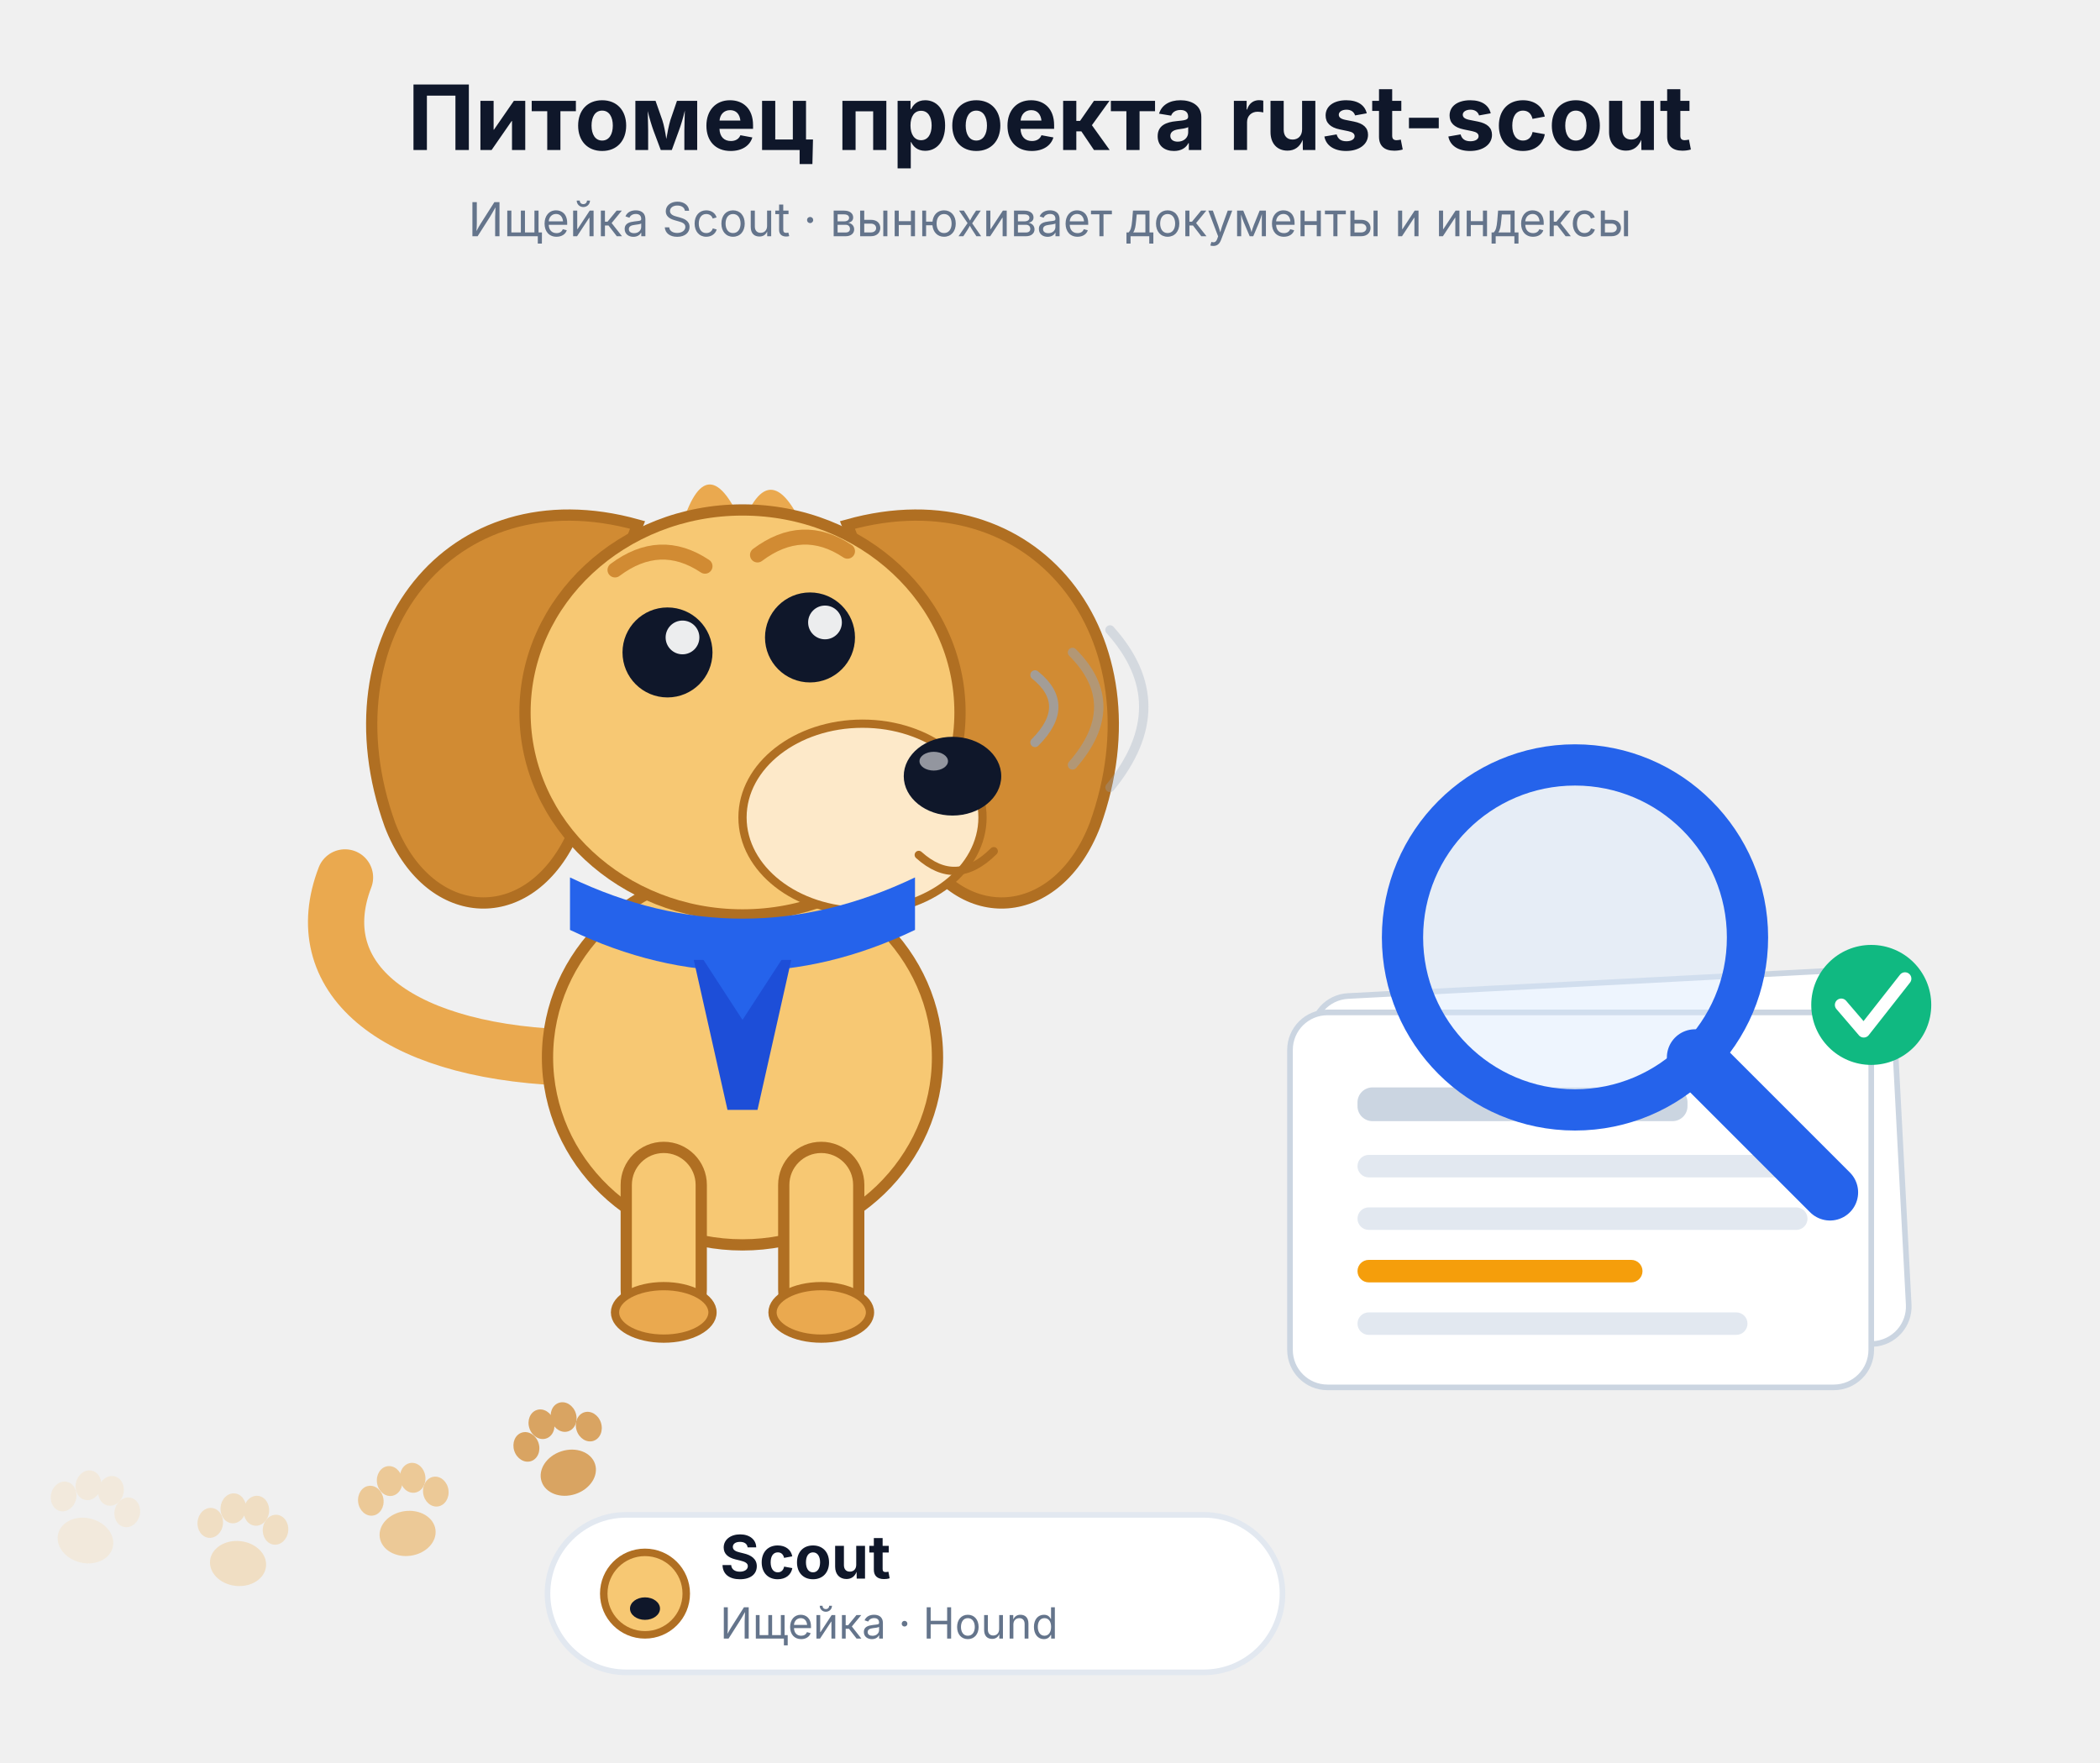
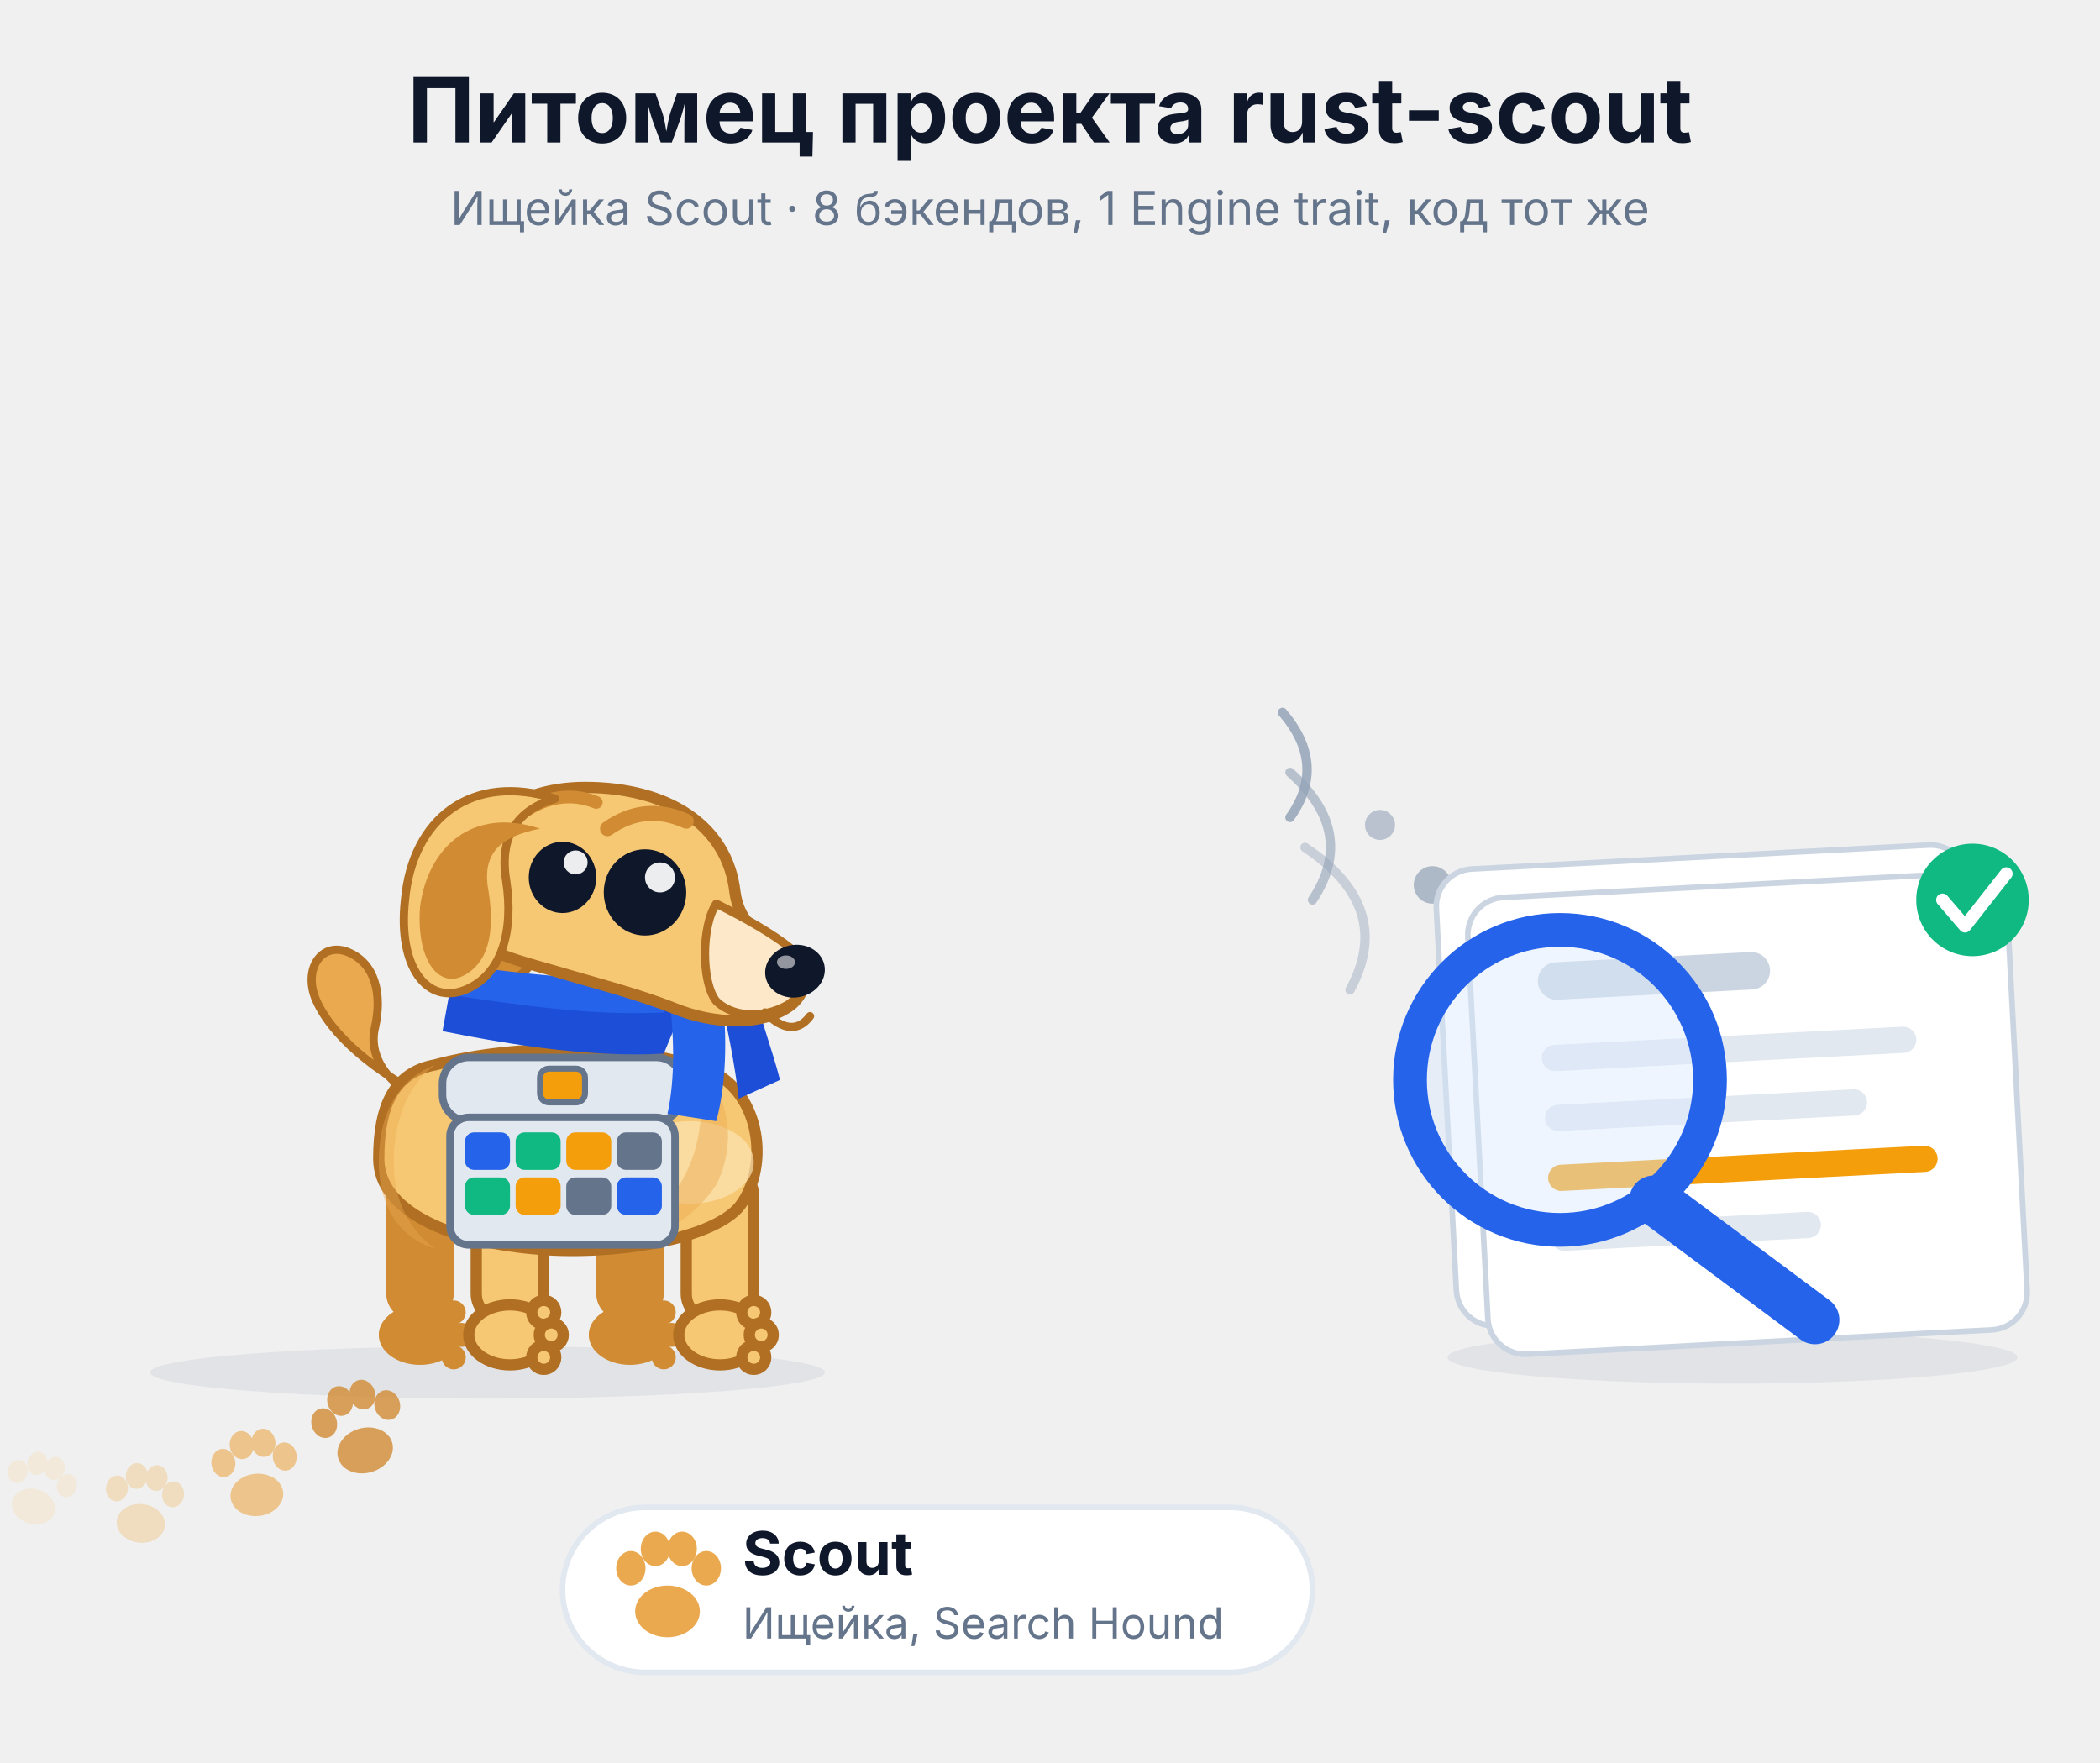
<svg xmlns="http://www.w3.org/2000/svg" viewBox="0 0 560 470" font-family="system-ui, -apple-system, 'Segoe UI', sans-serif" role="img" aria-labelledby="petTitle petDesc">
  <defs>
    <style>
      .title { font-size: 24px; font-weight: 700; fill: #0f172a; }
      .sub   { font-size: 12.5px; fill: #64748b; }
+ 
+       /* 猎犬配色：琥珀系（与架构图 data 层同源），不引入第二套色板 */
+       .fur   { fill: #f7c873; }
+       .fur-m { fill: #eaa94f; }
+       .fur-d { fill: #d18b33; }
+       .fur-l { fill: #fbe3b4; }
+       .muzzle{ fill: #fde9c9; }
+       .ink   { fill: #0f172a; }
+ 
+       /* 描边族：与填充类组合使用（s = 主轮廓，s2 = 次要轮廓） */
+       .s     { stroke: #b06f22; stroke-width: 3;   stroke-linejoin: round; stroke-linecap: round; }
+       .s2    { stroke: #b06f22; stroke-width: 2.2; stroke-linejoin: round; stroke-linecap: round; }
+ 
+       .scarf { fill: #2563eb; }
+       .scarf-d { fill: #1d4ed8; }
+ 
+       /* 侦察挎包：帆布色 + 石板灰轮廓，和猎犬的棕色描边区分开 */
+       .bag   { fill: #e2e8f0; stroke: #64748b; stroke-width: 2; stroke-linejoin: round; }
+       .flap  { fill: #cbd5e1; }
+       .strap { stroke: #64748b; stroke-width: 11; stroke-linecap: round; }
+ 
+       .paw   { fill: currentColor; }
+       .sniff { fill: none; stroke: #94a3b8; stroke-width: 2.5; stroke-linecap: round; }
+ 
      .card  { fill: #ffffff; stroke: #cbd5e1; stroke-width: 1.5; }
      .line  { fill: #e2e8f0; }
      .line-hi { fill: #f59e0b; }
      .head  { fill: #cbd5e1; }
-       /* палитра ищейки: янтарная (взята у слоя data с схемы архитектуры), чтобы остаться в общей палитре */
-       .fur   { fill: #f7c873; }
-       .fur-m { fill: #eaa94f; }
-       .fur-d { fill: #d18b33; }
-       .muzzle{ fill: #fde9c9; }
-       .ink   { fill: #0f172a; }
-       .scarf { fill: #2563eb; }
-       .scarf-d { fill: #1d4ed8; }
      .glass { fill: #dbeafe; fill-opacity: 0.45; }
-       .rim   { fill: none; stroke: #2563eb; stroke-width: 11; }
-       .handle{ stroke: #2563eb; stroke-width: 15; stroke-linecap: round; }
-       .paw   { fill: currentColor; }
+       .rim   { fill: none; stroke: #2563eb; stroke-width: 9; }
+       .handle{ stroke: #2563eb; stroke-width: 13; stroke-linecap: round; }
      .badge { fill: #10b981; }
-       /* семейство обводок: используется вместе с классами заливки */
-       .s     { stroke: #b06f22; stroke-width: 3; }
-       .s2    { stroke: #b06f22; stroke-width: 2.2; }
-       .brow  { fill: none; stroke: #d18b33; stroke-width: 4; stroke-linecap: round; }
-       .tail  { fill: none; stroke: #eaa94f; stroke-width: 15; stroke-linecap: round; }
-       .sniff { fill: none; stroke: #94a3b8; stroke-width: 2.5; stroke-linecap: round; }
+ 
      .name  { font-size: 16px; font-weight: 700; fill: #0f172a; }
      .role  { font-size: 11.5px; fill: #64748b; }
    </style>
    <g id="pawMark">
      <ellipse cx="0" cy="5" rx="7.5" ry="6" class="paw" />
      <ellipse cx="-8.5" cy="-5" rx="3.4" ry="4" class="paw" />
      <ellipse cx="-2.8" cy="-9.5" rx="3.4" ry="4" class="paw" />
      <ellipse cx="3.4" cy="-9.5" rx="3.4" ry="4" class="paw" />
      <ellipse cx="9" cy="-5" rx="3.4" ry="4" class="paw" />
    </g>
  </defs>
-   <text x="280" y="40" text-anchor="middle" class="title">Питомец проекта rust-scout</text>
-   <text x="280" y="63" text-anchor="middle" class="sub">Ищейка Scout · вынюхивает документы и индексы</text>
-   <use href="#pawMark" transform="translate(150,388) rotate(-18)" color="#d18b33" opacity="0.75" />
-   <use href="#pawMark" transform="translate(108,404) rotate(-8)" color="#eaa94f" opacity="0.55" />
-   <use href="#pawMark" transform="translate(64,412)  rotate(6)" color="#f0c37f" opacity="0.4" />
-   <use href="#pawMark" transform="translate(24,406)  rotate(14)" color="#f7d9a8" opacity="0.28" />
-   <g transform="translate(198,190)">
-     <path class="tail" d="M -48,92 C -94,90 -116,70 -106,44" />
-     <path class="fur-d s" d="M -28,-50 C -78,-64 -112,-20 -94,30 C -84,56 -58,58 -46,34 C -38,14 -40,-20 -28,-50 Z" />
-     <path class="fur-d s" d="M  28,-50 C  78,-64  112,-20  94,30 C  84,56  58,58  46,34 C  38,14  40,-20  28,-50 Z" />
-     <path class="fur-m" d="M -17,-47 Q -10,-73 0,-50 Q 8,-71 18,-45 Z" />
-     <ellipse cx="0" cy="92" rx="52" ry="50" class="fur s" />
-     <rect x="-31" y="116" width="20" height="48" rx="10" class="fur s" />
-     <rect x="11" y="116" width="20" height="48" rx="10" class="fur s" />
-     <ellipse cx="-21" cy="160" rx="13" ry="7" class="fur-m s2" />
-     <ellipse cx="21" cy="160" rx="13" ry="7" class="fur-m s2" />
-     <ellipse cx="0" cy="0" rx="58" ry="54" class="fur s" />
-     <ellipse cx="32" cy="28" rx="32" ry="25" class="muzzle s2" />
-     <ellipse cx="56" cy="17" rx="13" ry="10.5" class="ink" />
-     <ellipse cx="51" cy="13" rx="3.8" ry="2.5" fill="#ffffff" opacity="0.55" />
-     <path d="M 47,38 Q 57,47 67,37" fill="none" stroke="#b06f22" stroke-width="2.2" stroke-linecap="round" />
-     <circle cx="-20" cy="-16" r="12" class="ink" />
-     <circle cx="18" cy="-20" r="12" class="ink" />
-     <circle cx="-16" cy="-20" r="4.5" fill="#ffffff" opacity="0.92" />
-     <circle cx="22" cy="-24" r="4.5" fill="#ffffff" opacity="0.92" />
-     <path class="brow" d="M -34,-38 Q -22,-47 -10,-39" />
-     <path class="brow" d="M   4,-42 Q  16,-51  28,-43" />
-     <path class="scarf" d="M -46,44 Q 0,66 46,44 L 46,58 Q 0,80 -46,58 Z" />
-     <path class="scarf-d" d="M -13,66 L 13,66 L 4,106 L -4,106 Z" />
-     <path class="scarf" d="M -13,62 L 13,62 L 0,82 Z" />
-     <path class="sniff" opacity="0.75" d="M 78,-10 Q 88,-2 78,8" />
-     <path class="sniff" opacity="0.5" d="M 88,-16 Q 102,-2 88,14" />
-     <path class="sniff" opacity="0.3" d="M 98,-22 Q 116,-2 98,20" />
+   <text x="280" y="38" text-anchor="middle" class="title">Питомец проекта rust-scout</text>
+   <text x="280" y="60" text-anchor="middle" class="sub">Ищейка Scout · 8 бэкендов, 1 Engine trait, код тот же</text>
+   <ellipse cx="130" cy="366" rx="90" ry="7" fill="#64748b" opacity="0.10" />
+   <ellipse cx="462" cy="362" rx="76" ry="7" fill="#64748b" opacity="0.10" />
+   <use href="#pawMark" transform="translate(96,382) rotate(-16) scale(1)" color="#d18b33" opacity="0.80" />
+   <use href="#pawMark" transform="translate(68,394) rotate(-6)  scale(0.94)" color="#eaa94f" opacity="0.62" />
+   <use href="#pawMark" transform="translate(38,402) rotate(6)   scale(0.86)" color="#f0c37f" opacity="0.44" />
+   <use href="#pawMark" transform="translate(10,398) rotate(16)  scale(0.78)" color="#f7d9a8" opacity="0.30" />
+   <path class="sniff" opacity="0.85" d="M 342,190 Q 354,204 344,218" />
+   <path class="sniff" opacity="0.62" d="M 344,206 Q 362,222 350,240" />
+   <path class="sniff" opacity="0.42" d="M 348,226 Q 372,242 360,264" />
+   <circle cx="368" cy="220" r="4.0" fill="#94a3b8" opacity="0.60" />
+   <circle cx="382" cy="236" r="5.0" fill="#94a3b8" opacity="0.72" />
+   <circle cx="394" cy="250" r="6.0" fill="#f0b048" opacity="0.80" />
+   <circle cx="406" cy="266" r="7.0" fill="#f59e0b" opacity="0.95" />
+   <g transform="rotate(-3 466 297)">
+     <rect x="386" y="228" width="142" height="122" rx="10" class="card" stroke="#e2e8f0" />
+     <rect x="394" y="236" width="144" height="122" rx="10" class="card" />
+     <rect x="412" y="254" width="62" height="10" rx="5" class="head" />
+     <rect x="412" y="276" width="100" height="7" rx="3.5" class="line" />
+     <rect x="412" y="292" width="86" height="7" rx="3.5" class="line" />
+     <rect x="412" y="308" width="104" height="7" rx="3.5" class="line-hi" />
+     <rect x="412" y="324" width="72" height="7" rx="3.5" class="line" />
  </g>
-   <g transform="rotate(-3 430 312)">
-     <rect x="352" y="262" width="155" height="100" rx="10" class="card" stroke="#e2e8f0" />
+   <circle cx="526" cy="240" r="15" class="badge" />
+   <path d="M 518,240 L 524,247 L 535,233" fill="none" stroke="#ffffff" stroke-width="3.4" stroke-linecap="round" stroke-linejoin="round" />
+   <circle cx="416" cy="288" r="40" class="glass" />
+   <path class="handle" d="M 441,320 L 484,352" />
+   <circle cx="416" cy="288" r="40" class="rim" />
+   <g transform="translate(150,364)">
+     <path class="fur-m s2" d="M -34,-70       C -50,-78 -62,-88 -66,-98       C -69,-106 -64,-113 -57,-110       C -50,-107 -48,-99 -50,-90       C -52,-82 -46,-73 -34,-70 Z" />
+     <g class="fur-d">
+       <rect x="-47" y="-52" width="18" height="40" rx="7" />
+       <ellipse cx="-38" cy="-8" rx="11" ry="8" />
+       <circle cx="-29" cy="-14" r="3.2" />
+       <circle cx="-27" cy="-8" r="3.2" />
+       <circle cx="-29" cy="-2" r="3.2" />
+       <rect x="9" y="-52" width="18" height="40" rx="7" />
+       <ellipse cx="18" cy="-8" rx="11" ry="8" />
+       <circle cx="27" cy="-14" r="3.2" />
+       <circle cx="29" cy="-8" r="3.2" />
+       <circle cx="27" cy="-2" r="3.2" />
+     </g>
+     <g class="fur s">
+       <rect x="-23" y="-52" width="18" height="40" rx="7" />
+       <ellipse cx="-14" cy="-8" rx="11" ry="8" />
+       <circle cx="-5" cy="-14" r="3.2" />
+       <circle cx="-3" cy="-8" r="3.2" />
+       <circle cx="-5" cy="-2" r="3.2" />
+       <rect x="33" y="-52" width="18" height="40" rx="7" />
+       <ellipse cx="42" cy="-8" rx="11" ry="8" />
+       <circle cx="51" cy="-14" r="3.2" />
+       <circle cx="53" cy="-8" r="3.2" />
+       <circle cx="51" cy="-2" r="3.2" />
+     </g>
+     <path class="fur s" d="M -34,-80       C -12,-86 24,-86 42,-77       C 53,-70 55,-52 47,-42       C 39,-33 12,-29 -8,-31       C -30,-33 -49,-41 -49,-55       C -49,-69 -45,-78 -34,-80 Z" />
+     <ellipse cx="34" cy="-54" rx="17" ry="11" class="fur-l" opacity="0.7" />
+     <path class="fur-m" opacity="0.45" d="M 38,-78 C 45,-70 46,-58 41,-48 C 35,-39 26,-34 16,-32 C 27,-40 34,-50 36,-60 C 38,-70 37,-75 34,-80 Z" />
+     <path class="fur-m" opacity="0.4" d="M -49,-54 C -49,-67 -44,-76 -34,-80 C -42,-74 -45,-64 -45,-54 C -45,-44 -41,-36 -34,-31 C -44,-34 -49,-43 -49,-54 Z" />
+     <rect x="-32" y="-82" width="64" height="17" rx="7" class="bag" />
+     <rect x="-6" y="-79" width="12" height="9" rx="2.4" fill="#f59e0b" stroke="#64748b" stroke-width="1.6" />
+     <rect x="-30" y="-66" width="60" height="34" rx="5" class="bag" />
+     <g>
+       <rect x="-26" y="-62" width="12" height="10" rx="2.4" fill="#2563eb" />
+       <rect x="-12.5" y="-62" width="12" height="10" rx="2.4" fill="#10b981" />
+       <rect x="1" y="-62" width="12" height="10" rx="2.4" fill="#f59e0b" />
+       <rect x="14.5" y="-62" width="12" height="10" rx="2.4" fill="#64748b" />
+       <rect x="-26" y="-50" width="12" height="10" rx="2.4" fill="#10b981" />
+       <rect x="-12.5" y="-50" width="12" height="10" rx="2.4" fill="#f59e0b" />
+       <rect x="1" y="-50" width="12" height="10" rx="2.4" fill="#64748b" />
+       <rect x="14.5" y="-50" width="12" height="10" rx="2.4" fill="#2563eb" />
+     </g>
+     <path class="fur-d s2" d="M 8,-147       C -10,-153 -25,-143 -27,-123       C -29,-107 -21,-99 -13,-103       C -5,-107 -3,-118 -5,-130       C -6,-139 -1,-144 8,-147 Z" />
+     <path class="scarf-d" d="M -30,-100 C -10,-96 12,-94 32,-95 L 27,-83 C 8,-82 -12,-85 -32,-89 Z" />
+     <path class="scarf" d="M -30,-107 C -10,-104 12,-102 30,-103 L 27,-94 C 8,-93 -12,-96 -32,-99 Z" />
+     <path class="scarf" d="M 28,-102 C 30,-88 30,-76 28,-67 L 41,-65 C 44,-76 44,-90 42,-104 Z" />
+     <path class="scarf-d" d="M 41,-103 C 44,-90 46,-80 47,-71 L 58,-76 C 56,-84 52,-94 50,-105 Z" />
+     <path class="scarf-d" d="M 26,-105 C 33,-100 41,-98 49,-100 C 45,-106 34,-109 26,-105 Z" />
+     <path class="fur s" d="M -26,-120       C -30,-142 -14,-154 6,-154       C 28,-154 44,-144 46,-126       C 47,-119 51,-115 58,-112       C 65,-109 67,-101 61,-96       C 53,-90 40,-91 30,-95       C 20,-99 8,-102 -2,-105       C -16,-109 -25,-111 -26,-120 Z" />
+     <path class="muzzle s2" d="M 41,-123       C 49,-119 56,-115 61,-111       C 66,-107 66,-100 60,-96       C 53,-92 45,-93 41,-97       C 37,-102 37,-117 41,-123 Z" />
+     <ellipse cx="62" cy="-105" rx="8" ry="7" class="ink" transform="rotate(-12 62 -105)" />
+     <ellipse cx="59.6" cy="-107.4" rx="2.4" ry="1.8" fill="#ffffff" opacity="0.55" />
+     <path d="M 54,-94 C 59,-89 63,-89 66,-93" fill="none" stroke="#b06f22" stroke-width="2.2" stroke-linecap="round" />
+     <ellipse cx="22" cy="-126" rx="11" ry="11.5" class="ink" />
+     <ellipse cx="0" cy="-130" rx="9" ry="9.5" class="ink" />
+     <circle cx="26" cy="-130" r="4" fill="#ffffff" opacity="0.92" />
+     <circle cx="3.5" cy="-134" r="3.2" fill="#ffffff" opacity="0.92" />
+     <path d="M 12,-143 Q 22,-150 33,-145" fill="none" stroke="#d18b33" stroke-width="4" stroke-linecap="round" />
+     <path d="M -11,-147 Q -1,-154 9,-150" fill="none" stroke="#d18b33" stroke-width="3.4" stroke-linecap="round" />
+     <path class="fur s2" d="M -2,-151       C -24,-158 -40,-146 -42,-124       C -44,-106 -36,-96 -26,-100       C -16,-104 -13,-116 -15,-129       C -17,-141 -12,-148 -2,-151 Z" />
+     <path class="fur-d" d="M -6,-143       C -24,-149 -36,-138 -38,-122       C -39,-108 -33,-100 -26,-104       C -19,-108 -18,-117 -20,-128       C -21,-137 -16,-141 -6,-143 Z" />
  </g>
-   <rect x="344" y="270" width="155" height="100" rx="10" class="card" />
-   <rect x="362" y="290" width="88" height="9" rx="4" class="head" />
-   <rect x="362" y="308" width="120" height="6" rx="3" class="line" />
-   <rect x="362" y="322" width="120" height="6" rx="3" class="line" />
-   <rect x="362" y="336" width="76" height="6" rx="3" class="line-hi" />
-   <rect x="362" y="350" width="104" height="6" rx="3" class="line" />
-   <circle cx="499" cy="268" r="16" class="badge" />
-   <path d="M 491,268 L 497,275 L 508,261" fill="none" stroke="#ffffff" stroke-width="3.4" stroke-linecap="round" stroke-linejoin="round" />
-   <circle cx="420" cy="250" r="46" class="glass" />
-   <path class="handle" d="M 452,282 L 488,318" />
-   <circle cx="420" cy="250" r="46" class="rim" />
-   <rect x="146" y="404" width="196" height="42" rx="21" fill="#ffffff" stroke="#e2e8f0" stroke-width="1.5" />
-   <circle cx="172" cy="425" r="11" class="fur" />
-   <circle cx="172" cy="425" r="11" fill="none" stroke="#b06f22" stroke-width="2" />
-   <ellipse cx="172" cy="429" rx="4" ry="3" class="ink" />
-   <text x="192" y="421" class="name">Scout</text>
-   <text x="192" y="437" class="role">Ищейка · Hound</text>
+   <rect x="150" y="402" width="200" height="44" rx="22" fill="#ffffff" stroke="#e2e8f0" stroke-width="1.5" />
+   <use href="#pawMark" transform="translate(178,424) scale(1.15)" color="#eaa94f" />
+   <text x="198" y="420" class="name">Scout</text>
+   <text x="198" y="437" class="role">Ищейка, Search Hound</text>
</svg>
